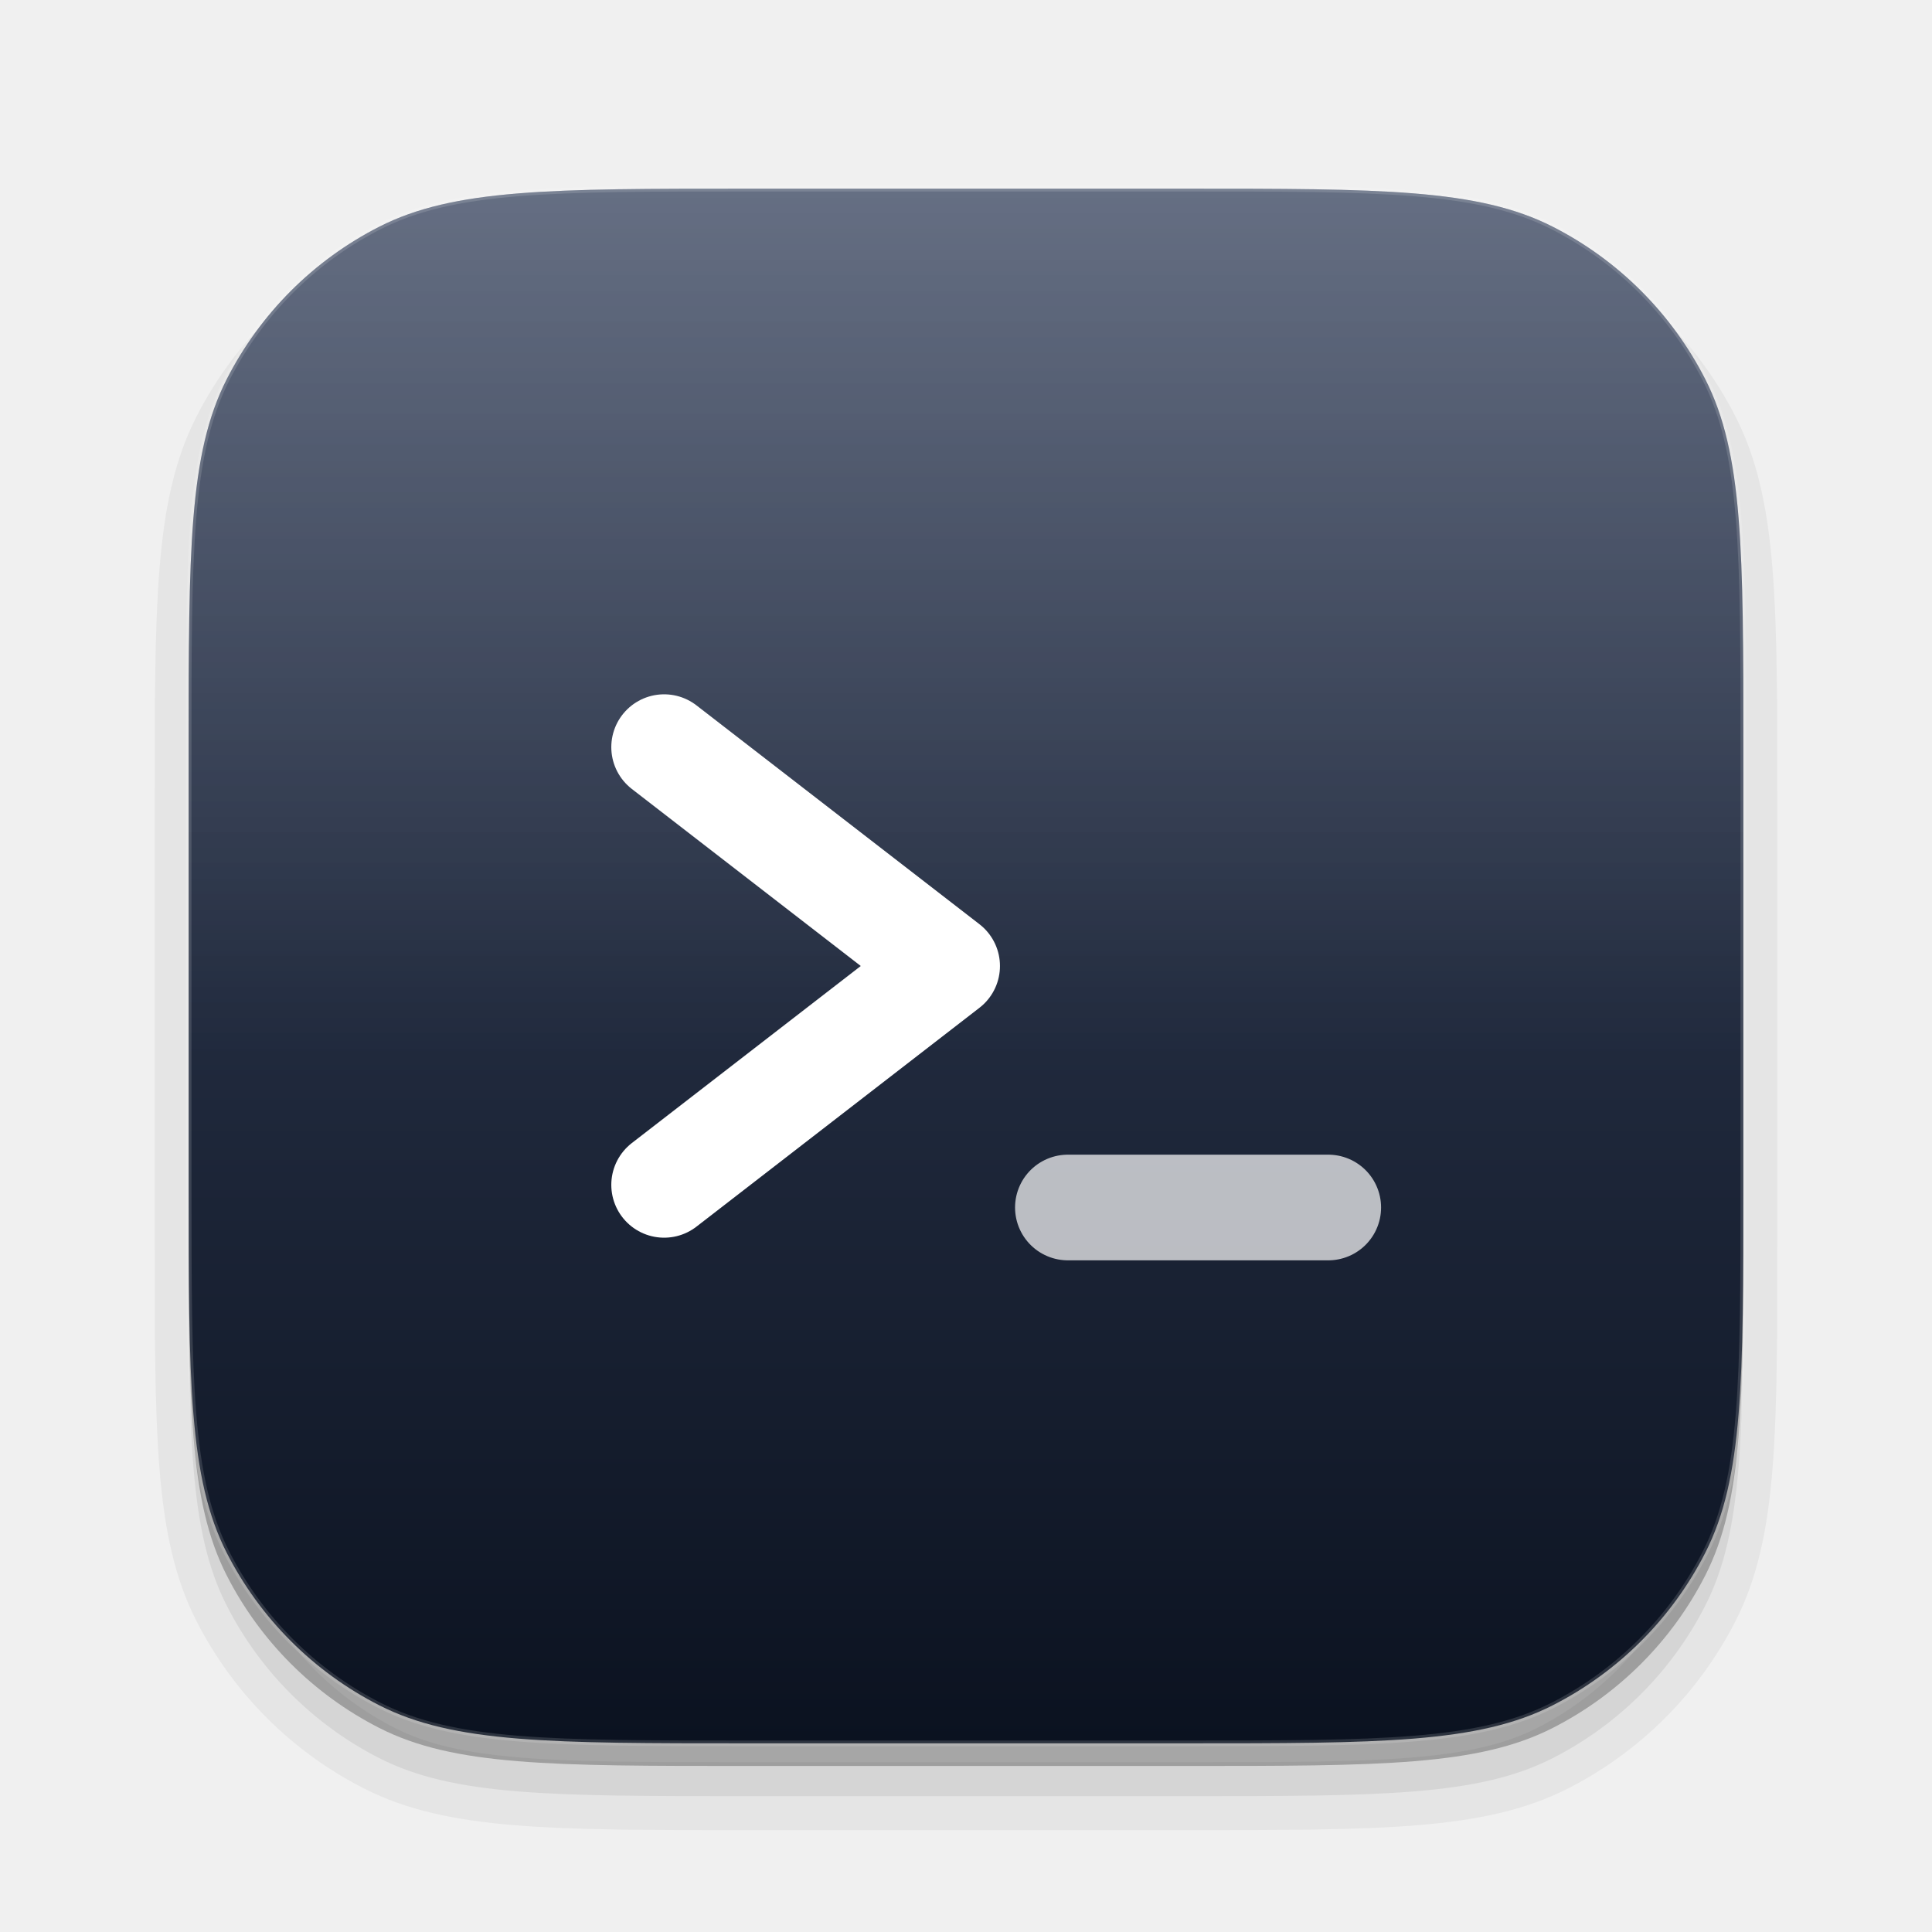
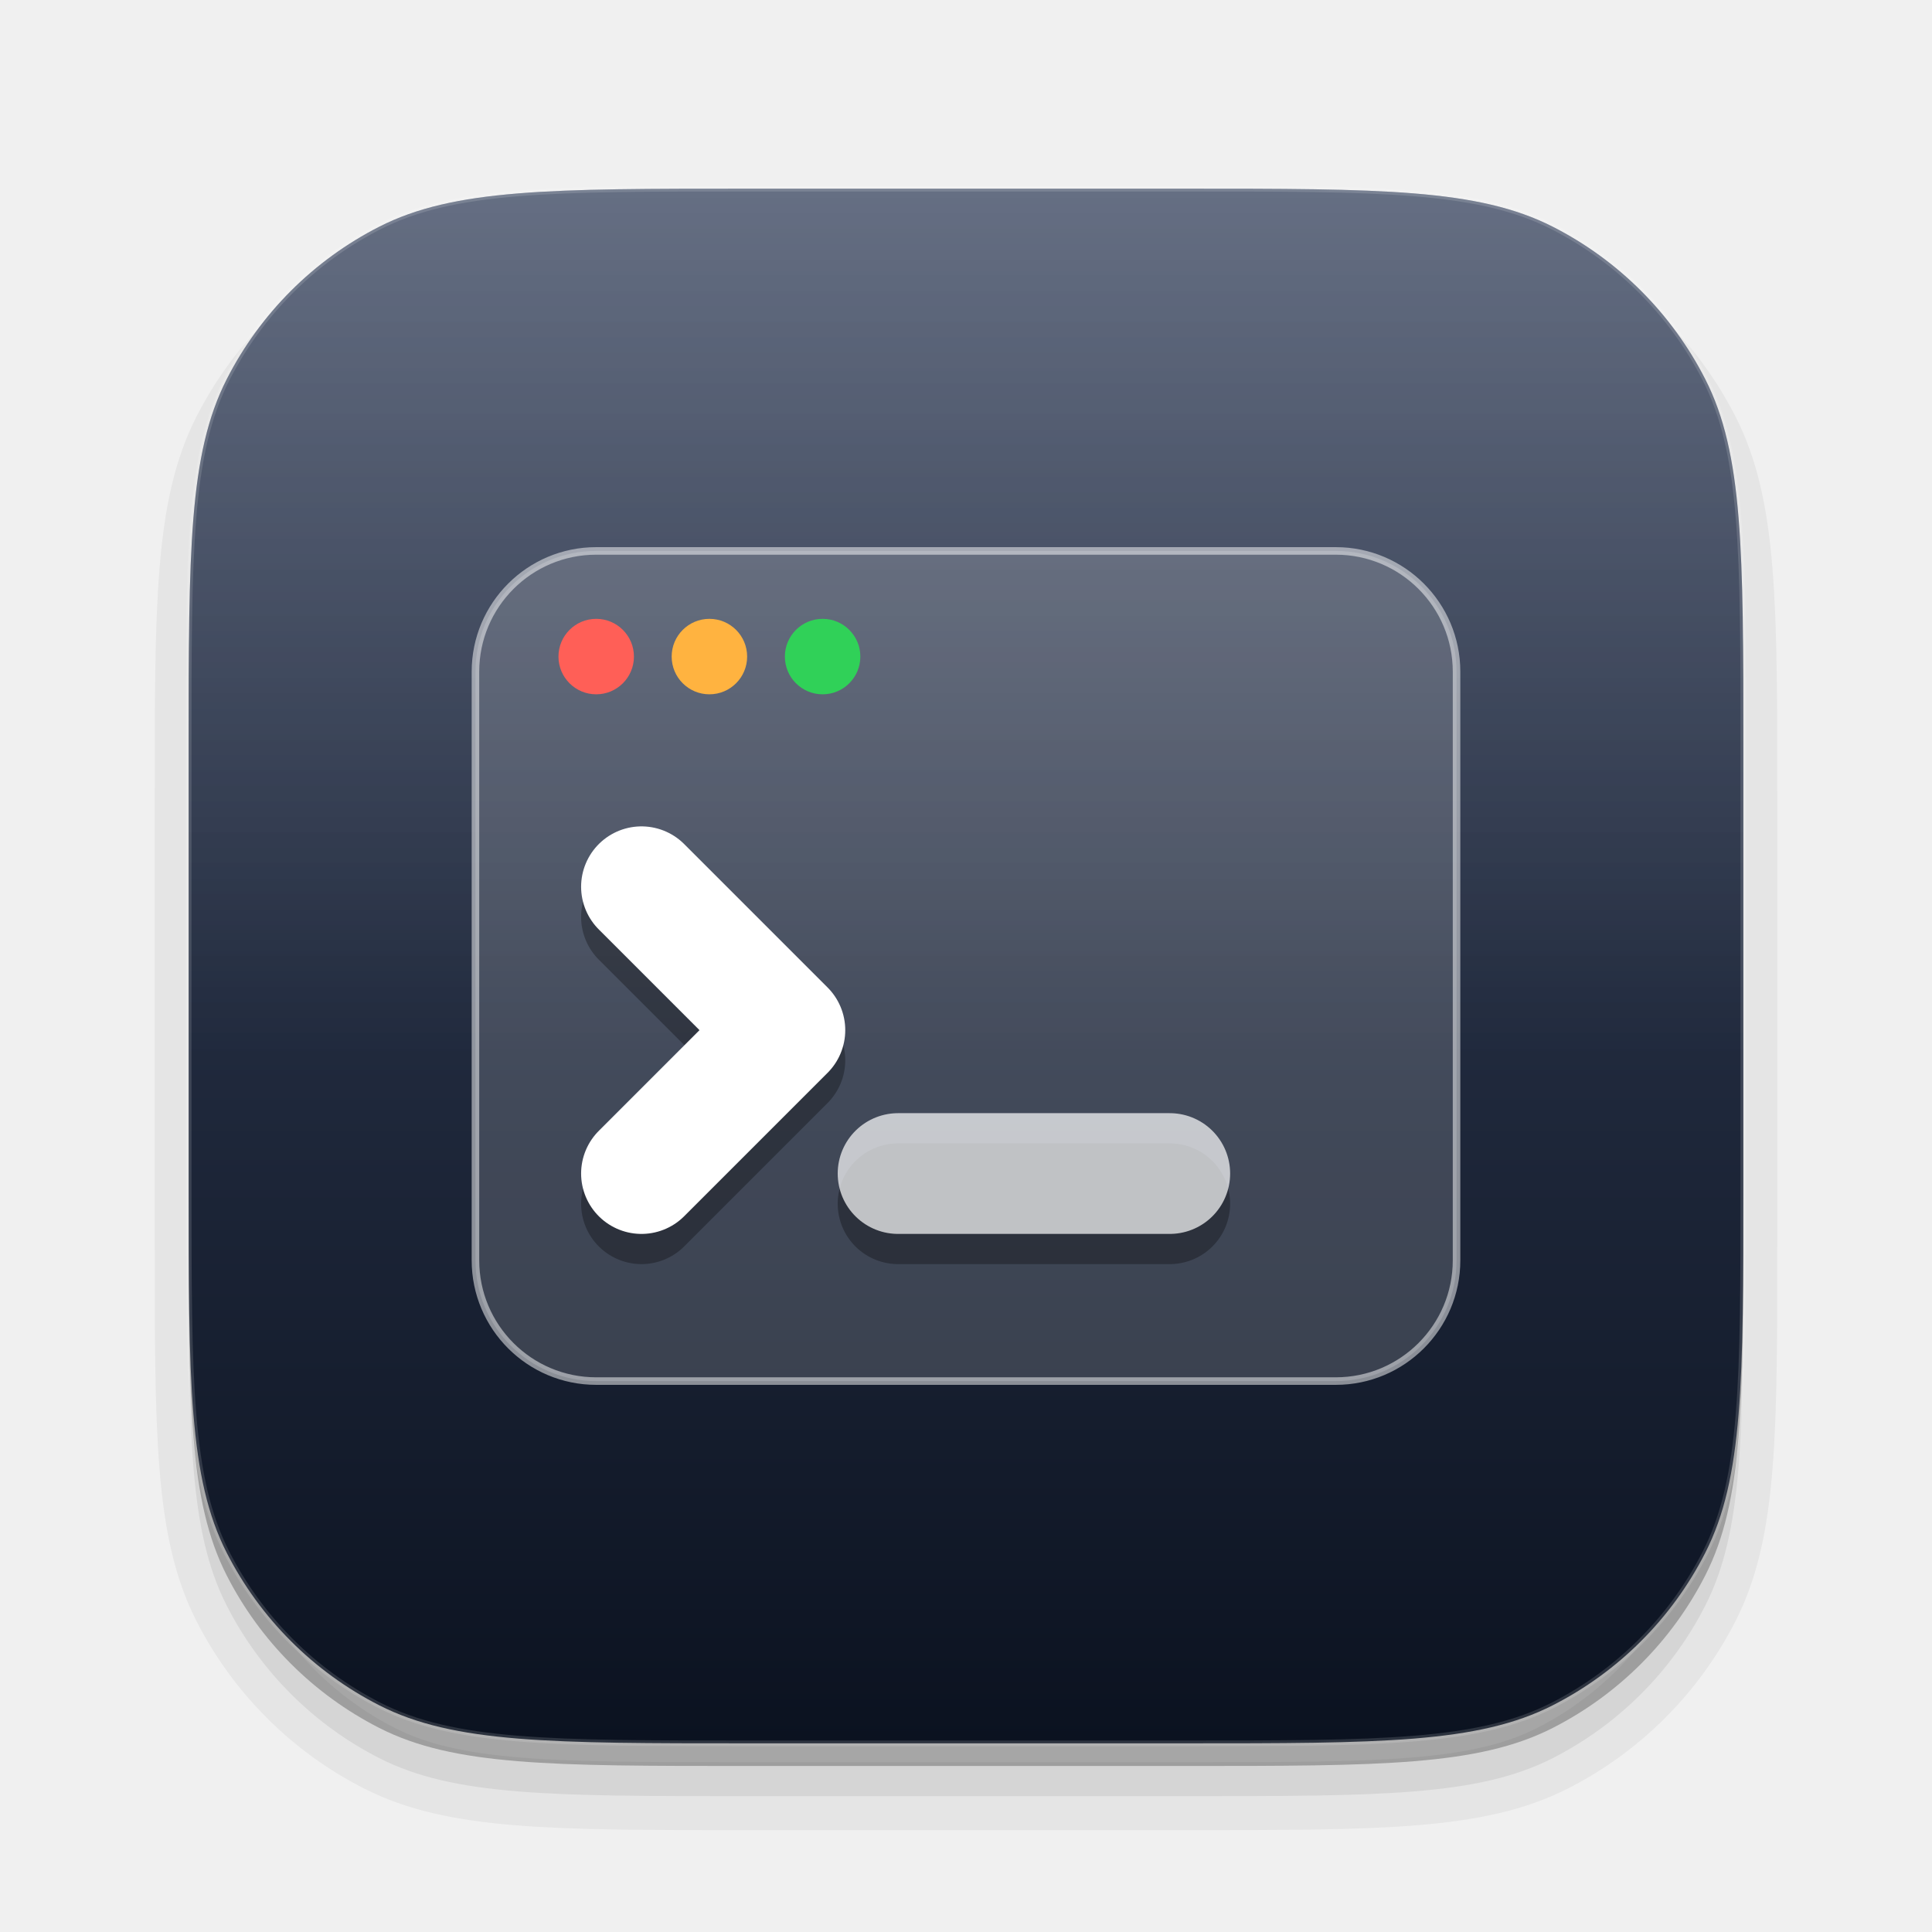
<svg xmlns="http://www.w3.org/2000/svg" viewBox="0 0 1024 1024">
  <defs>
    <linearGradient id="a" x1="512" x2="512" y1="100" y2="924" gradientUnits="userSpaceOnUse">
      <stop offset="0" stop-color="#3A4660" />
      <stop offset="1" stop-color="#0B1220" />
    </linearGradient>
    <linearGradient id="b" x1="512" x2="512" y1="100" y2="560" gradientUnits="userSpaceOnUse">
      <stop offset="0" stop-color="#FFF" stop-opacity=".22" />
      <stop offset="1" stop-color="#FFF" stop-opacity="0" />
    </linearGradient>
  </defs>
  <path fill-opacity=".07" stroke="#000" stroke-linejoin="round" stroke-opacity=".05" stroke-width="36" d="M628 128c103.61 0 155.41 0 194.99 20.16a185 185 0 0 1 80.85 80.85C924 268.58 924 320.39 924 424v232c0 103.61 0 155.41-20.16 194.99a185 185 0 0 1-80.85 80.85C783.42 952 731.61 952 628 952H396c-103.61 0-155.41 0-194.99-20.16a185 185 0 0 1-80.85-80.85C100 811.42 100 759.61 100 656V424c0-103.61 0-155.41 20.16-194.99a185 185 0 0 1 80.85-80.85C240.58 128 292.39 128 396 128z" />
  <path fill-opacity=".26" d="M628 112c103.61 0 155.41 0 194.99 20.16a185 185 0 0 1 80.85 80.85C924 252.58 924 304.39 924 408v232c0 103.61 0 155.41-20.16 194.99a185 185 0 0 1-80.85 80.85C783.42 936 731.61 936 628 936H396c-103.61 0-155.41 0-194.99-20.16a185 185 0 0 1-80.85-80.85C100 795.42 100 743.61 100 640V408c0-103.61 0-155.41 20.16-194.99a185 185 0 0 1 80.85-80.85C240.58 112 292.39 112 396 112z" />
  <path fill="url(#a)" d="M628 100c103.61 0 155.41 0 194.99 20.16a185 185 0 0 1 80.85 80.85C924 240.58 924 292.39 924 396v232c0 103.61 0 155.41-20.16 194.99a185 185 0 0 1-80.85 80.85C783.42 924 731.61 924 628 924H396c-103.61 0-155.41 0-194.99-20.16a185 185 0 0 1-80.85-80.85C100 783.42 100 731.61 100 628V396c0-103.61 0-155.41 20.16-194.99a185 185 0 0 1 80.85-80.85C240.58 100 292.39 100 396 100z" />
  <path fill="url(#b)" d="M628 100c103.61 0 155.41 0 194.99 20.16a185 185 0 0 1 80.85 80.85C924 240.58 924 292.39 924 396v232c0 103.61 0 155.41-20.16 194.99a185 185 0 0 1-80.85 80.85C783.42 924 731.61 924 628 924H396c-103.61 0-155.41 0-194.99-20.16a185 185 0 0 1-80.85-80.85C100 783.42 100 731.61 100 628V396c0-103.61 0-155.41 20.16-194.99a185 185 0 0 1 80.85-80.85C240.58 100 292.39 100 396 100z" />
  <path fill="none" stroke="#FFF" stroke-opacity=".14" stroke-width="3" d="M628 100c103.61 0 155.41 0 194.99 20.16a185 185 0 0 1 80.85 80.85C924 240.58 924 292.39 924 396v232c0 103.61 0 155.41-20.16 194.99a185 185 0 0 1-80.85 80.85C783.42 924 731.61 924 628 924H396c-103.61 0-155.41 0-194.99-20.16a185 185 0 0 1-80.85-80.85C100 783.42 100 731.61 100 628V396c0-103.61 0-155.41 20.16-194.99a185 185 0 0 1 80.85-80.85C240.58 100 292.39 100 396 100z" />
-   <path fill="none" stroke="#FFF" stroke-linecap="round" stroke-linejoin="round" stroke-width="56" d="m352 396 150 116-150 116" />
-   <path fill="none" stroke="#FFF" stroke-linecap="round" stroke-opacity=".7" stroke-width="56" d="M566 640h138" />
+   <rect width="520" height="440" x="252" y="292" fill="#FFF" fill-opacity=".16" stroke="#FFF" stroke-opacity=".5" stroke-width="4" rx="64" />
+   <circle cx="316" cy="348" r="20" fill="#FF5F57" />
+   <circle cx="376" cy="348" r="20" fill="#FFB340" />
+   <circle cx="436" cy="348" r="20" fill="#30D158" />
+   <path fill="none" stroke="#000" stroke-linecap="round" stroke-linejoin="round" stroke-opacity=".3" stroke-width="64" d="m340 486 76 76-76 76m136 0h144" />
+   <path fill="none" stroke="#FFF" stroke-linecap="round" stroke-linejoin="round" stroke-width="64" d="m340 470 76 76-76 76" />
+   <path fill="none" stroke="#FFF" stroke-linecap="round" stroke-linejoin="round" stroke-opacity=".7" stroke-width="64" d="M476 622h144" />
</svg>
